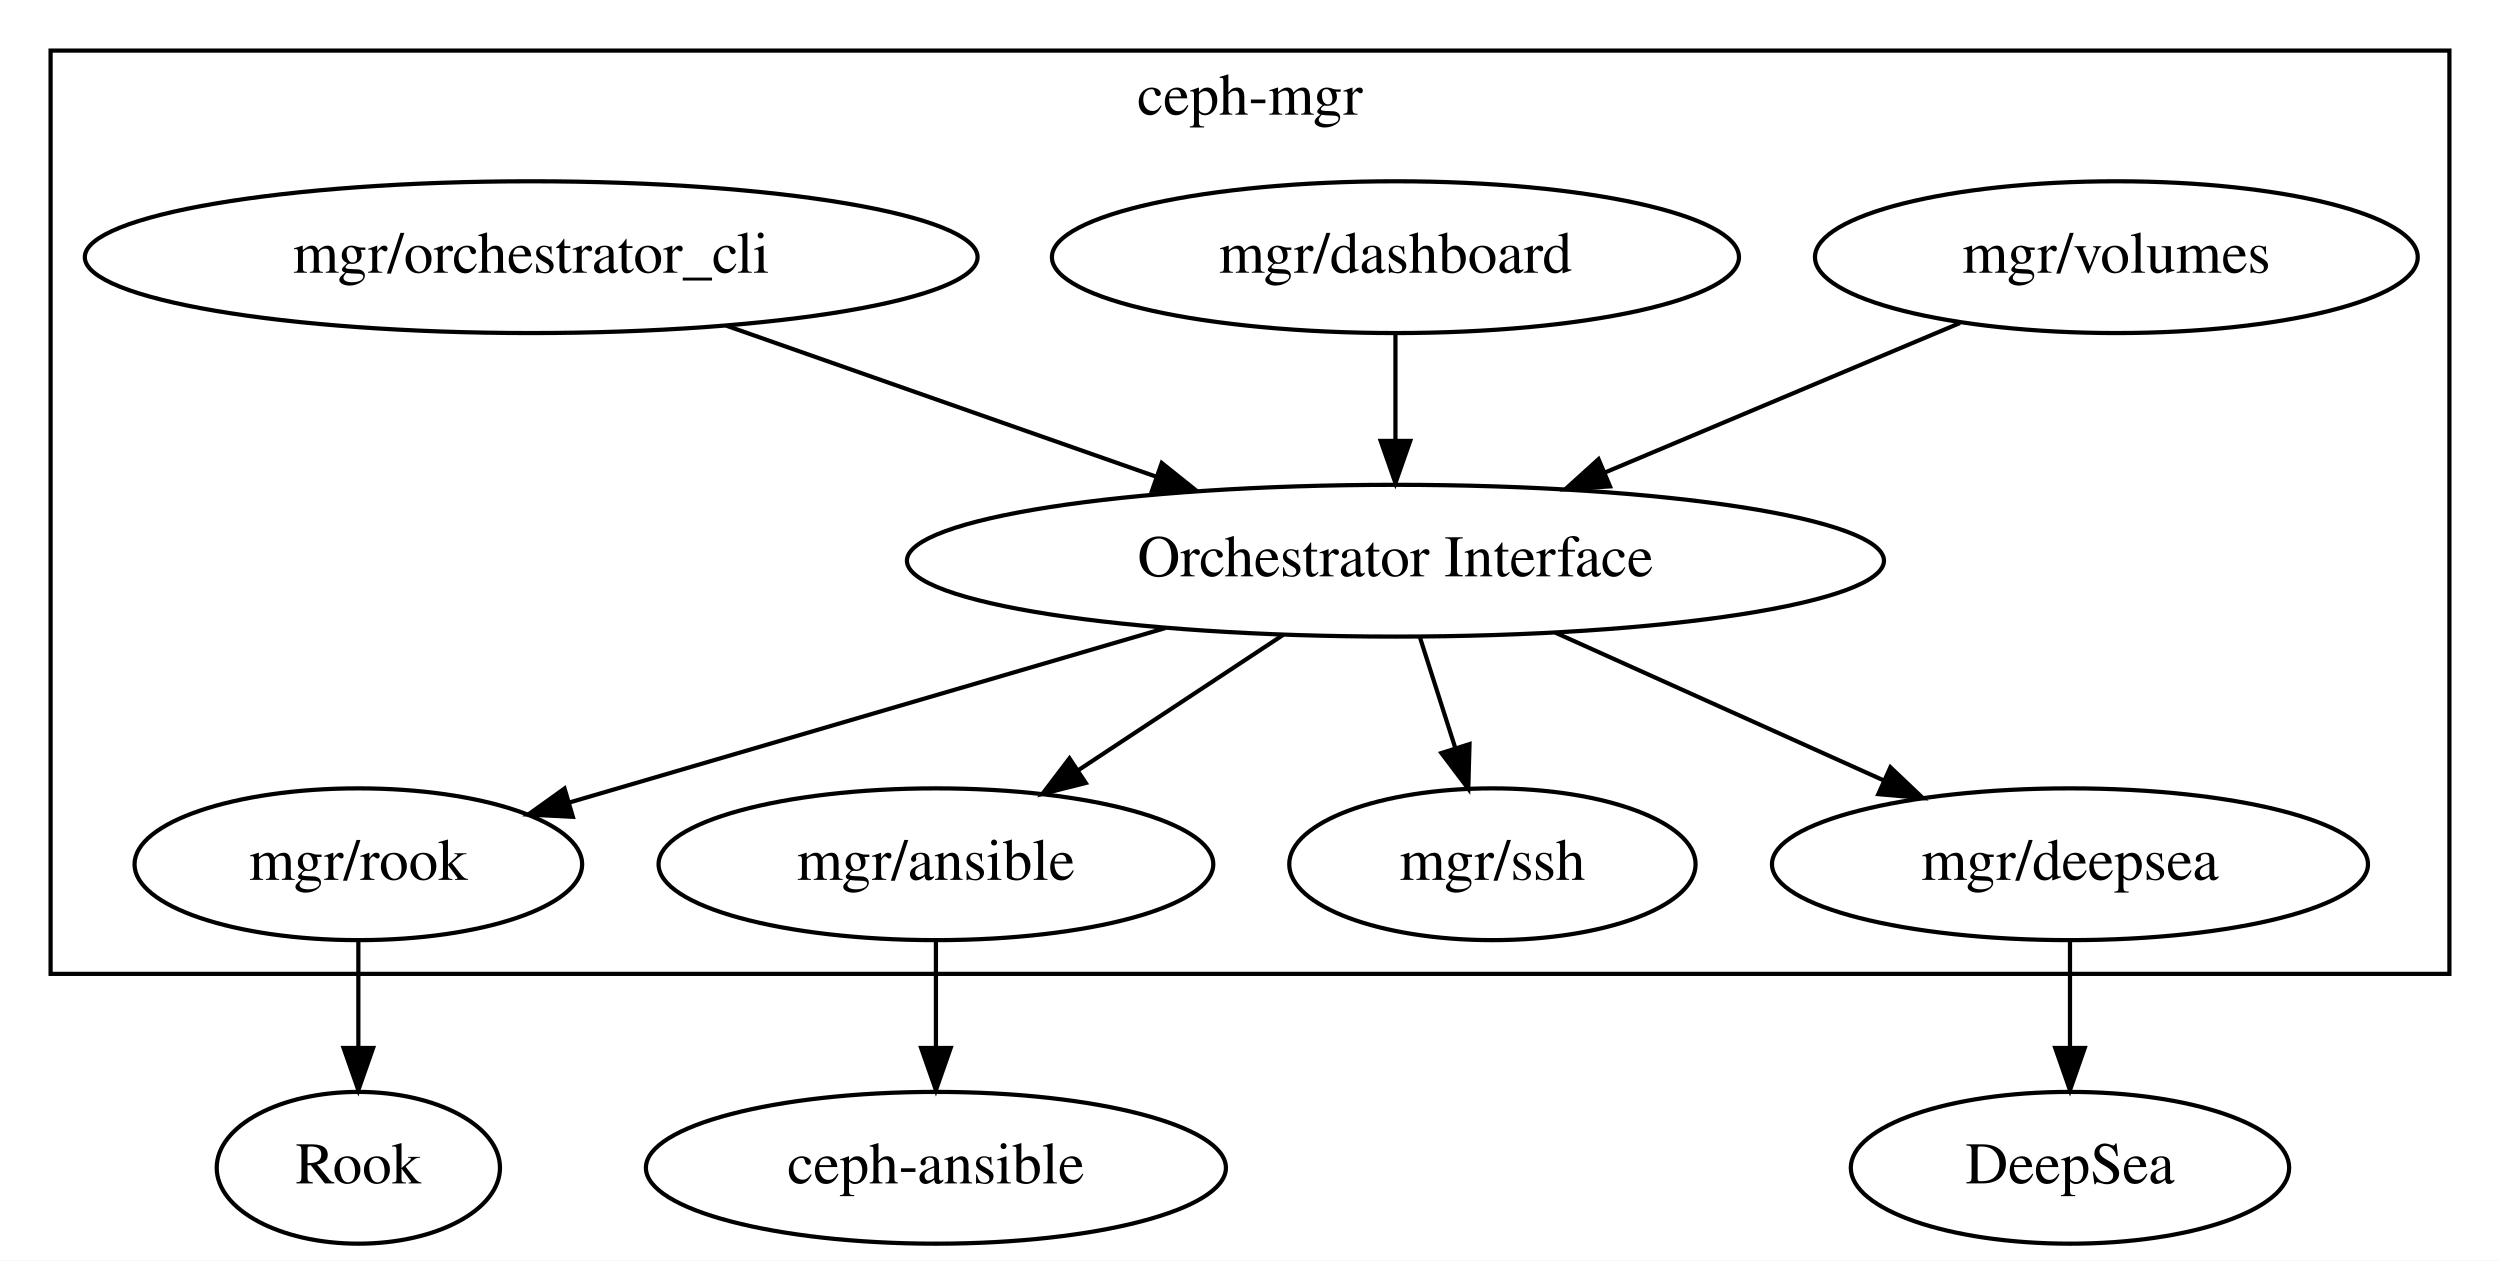
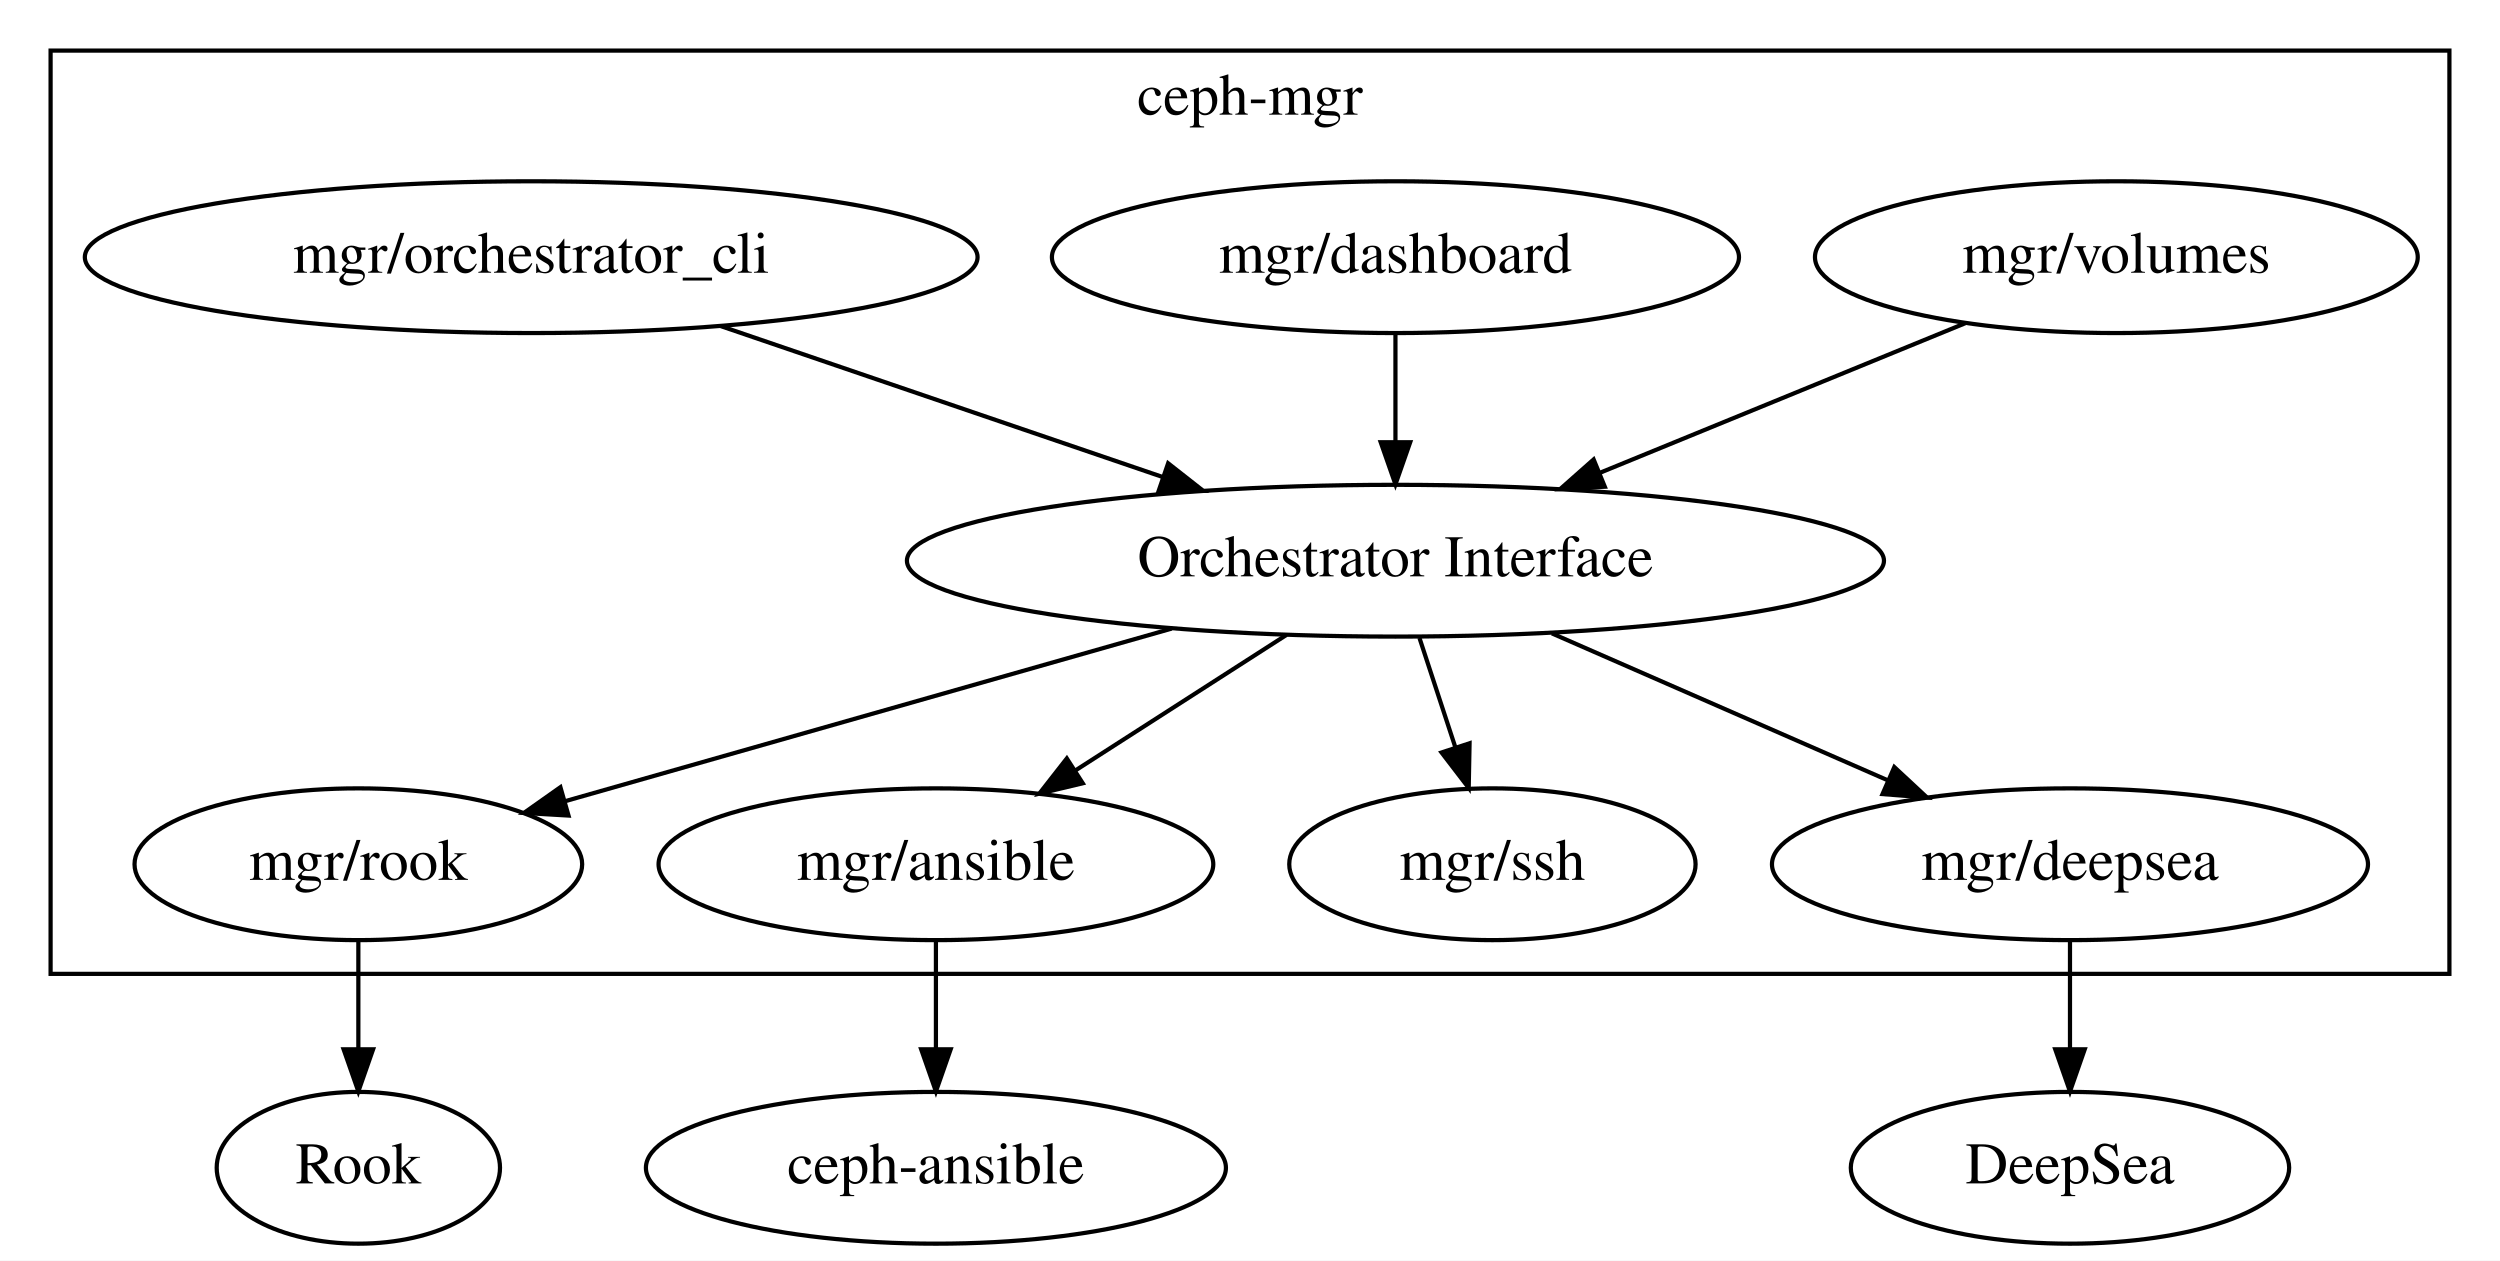
<svg xmlns="http://www.w3.org/2000/svg" width="593pt" height="299pt" viewBox="0.00 0.00 593.00 299.00">
  <g id="graph0" class="graph" transform="scale(1 1) rotate(0) translate(4 295)">
-     <polygon fill="#ffffff" stroke="transparent" points="-4,4 -4,-295 589,-295 589,4 -4,4" />
+     <polygon fill="white" stroke="transparent" points="-4,4 -4,-295 589,-295 589,4 -4,4" />
    <g id="clust1" class="cluster">
-       <polygon fill="none" stroke="#000000" points="8,-64 8,-283 577,-283 577,-64 8,-64" />
-       <text text-anchor="middle" x="292.5" y="-267.8" font-family="Times,serif" font-size="14.00" fill="#000000">ceph-mgr</text>
+       <polygon fill="none" stroke="black" points="8,-64 8,-283 577,-283 577,-64 8,-64" />
+       <text text-anchor="middle" x="292.5" y="-267.8" font-family="Times,serif" font-size="14.00">ceph-mgr</text>
    </g>
    <g id="node1" class="node">
-       <ellipse fill="none" stroke="#000000" cx="498" cy="-234" rx="71.487" ry="18" />
-       <text text-anchor="middle" x="498" y="-230.3" font-family="Times,serif" font-size="14.00" fill="#000000">mgr/volumes</text>
+       <ellipse fill="none" stroke="black" cx="498" cy="-234" rx="71.49" ry="18" />
+       <text text-anchor="middle" x="498" y="-230.3" font-family="Times,serif" font-size="14.00">mgr/volumes</text>
    </g>
    <g id="node5" class="node">
-       <ellipse fill="none" stroke="#000000" cx="327" cy="-162" rx="115.88" ry="18" />
-       <text text-anchor="middle" x="327" y="-158.3" font-family="Times,serif" font-size="14.00" fill="#000000">Orchestrator Interface</text>
+       <ellipse fill="none" stroke="black" cx="327" cy="-162" rx="115.88" ry="18" />
+       <text text-anchor="middle" x="327" y="-158.3" font-family="Times,serif" font-size="14.00">Orchestrator Interface</text>
    </g>
    <g id="edge1" class="edge">
-       <path fill="none" stroke="#000000" d="M460.896,-218.377C436.205,-207.981 403.485,-194.204 376.572,-182.872" />
-       <polygon fill="#000000" stroke="#000000" points="377.891,-179.63 367.317,-178.975 375.175,-186.082 377.891,-179.63" />
+       <path fill="none" stroke="black" d="M462.15,-218.33C437.01,-208.03 403.1,-194.15 375.54,-182.87" />
+       <polygon fill="black" stroke="black" points="376.66,-179.55 366.08,-179 374.01,-186.02 376.66,-179.55" />
    </g>
    <g id="node2" class="node">
-       <ellipse fill="none" stroke="#000000" cx="81" cy="-90" rx="53.091" ry="18" />
-       <text text-anchor="middle" x="81" y="-86.3" font-family="Times,serif" font-size="14.00" fill="#000000">mgr/rook</text>
+       <ellipse fill="none" stroke="black" cx="81" cy="-90" rx="53.09" ry="18" />
+       <text text-anchor="middle" x="81" y="-86.3" font-family="Times,serif" font-size="14.00">mgr/rook</text>
    </g>
    <g id="node9" class="node">
-       <ellipse fill="none" stroke="#000000" cx="81" cy="-18" rx="33.595" ry="18" />
-       <text text-anchor="middle" x="81" y="-14.3" font-family="Times,serif" font-size="14.00" fill="#000000">Rook</text>
+       <ellipse fill="none" stroke="black" cx="81" cy="-18" rx="33.6" ry="18" />
+       <text text-anchor="middle" x="81" y="-14.3" font-family="Times,serif" font-size="14.00">Rook</text>
    </g>
    <g id="edge5" class="edge">
-       <path fill="none" stroke="#000000" d="M81,-71.831C81,-64.131 81,-54.974 81,-46.417" />
-       <polygon fill="#000000" stroke="#000000" points="84.5,-46.413 81,-36.413 77.5,-46.413 84.5,-46.413" />
+       <path fill="none" stroke="black" d="M81,-71.7C81,-63.98 81,-54.71 81,-46.11" />
+       <polygon fill="black" stroke="black" points="84.5,-46.1 81,-36.1 77.5,-46.1 84.5,-46.1" />
    </g>
    <g id="node3" class="node">
-       <ellipse fill="none" stroke="#000000" cx="327" cy="-234" rx="81.486" ry="18" />
-       <text text-anchor="middle" x="327" y="-230.3" font-family="Times,serif" font-size="14.00" fill="#000000">mgr/dashboard</text>
+       <ellipse fill="none" stroke="black" cx="327" cy="-234" rx="81.49" ry="18" />
+       <text text-anchor="middle" x="327" y="-230.3" font-family="Times,serif" font-size="14.00">mgr/dashboard</text>
    </g>
    <g id="edge2" class="edge">
-       <path fill="none" stroke="#000000" d="M327,-215.831C327,-208.131 327,-198.974 327,-190.417" />
-       <polygon fill="#000000" stroke="#000000" points="330.5,-190.413 327,-180.413 323.5,-190.413 330.5,-190.413" />
+       <path fill="none" stroke="black" d="M327,-215.7C327,-207.98 327,-198.71 327,-190.11" />
+       <polygon fill="black" stroke="black" points="330.5,-190.1 327,-180.1 323.5,-190.1 330.5,-190.1" />
    </g>
    <g id="node4" class="node">
-       <ellipse fill="none" stroke="#000000" cx="122" cy="-234" rx="105.881" ry="18" />
-       <text text-anchor="middle" x="122" y="-230.3" font-family="Times,serif" font-size="14.00" fill="#000000">mgr/orchestrator_cli</text>
+       <ellipse fill="none" stroke="black" cx="122" cy="-234" rx="105.88" ry="18" />
+       <text text-anchor="middle" x="122" y="-230.3" font-family="Times,serif" font-size="14.00">mgr/orchestrator_cli</text>
    </g>
    <g id="edge3" class="edge">
-       <path fill="none" stroke="#000000" d="M168.262,-217.752C198.441,-207.152 238.042,-193.244 270.139,-181.97" />
-       <polygon fill="#000000" stroke="#000000" points="271.566,-185.179 279.841,-178.563 269.246,-178.575 271.566,-185.179" />
+       <path fill="none" stroke="black" d="M166.99,-217.64C197.88,-207.09 239.08,-193.02 271.94,-181.8" />
+       <polygon fill="black" stroke="black" points="273.08,-185.11 281.41,-178.57 270.81,-178.49 273.08,-185.11" />
    </g>
    <g id="edge4" class="edge">
-       <path fill="none" stroke="#000000" d="M272.405,-146.021C230.167,-133.659 172.149,-116.678 131.091,-104.661" />
-       <polygon fill="#000000" stroke="#000000" points="131.88,-101.245 121.299,-101.795 129.913,-107.963 131.88,-101.245" />
+       <path fill="none" stroke="black" d="M273.92,-145.9C231.17,-133.73 171.52,-116.76 129.91,-104.92" />
+       <polygon fill="black" stroke="black" points="130.85,-101.55 120.27,-102.17 128.93,-108.28 130.85,-101.55" />
    </g>
    <g id="node6" class="node">
-       <ellipse fill="none" stroke="#000000" cx="218" cy="-90" rx="65.789" ry="18" />
-       <text text-anchor="middle" x="218" y="-86.3" font-family="Times,serif" font-size="14.00" fill="#000000">mgr/ansible</text>
+       <ellipse fill="none" stroke="black" cx="218" cy="-90" rx="65.79" ry="18" />
+       <text text-anchor="middle" x="218" y="-86.3" font-family="Times,serif" font-size="14.00">mgr/ansible</text>
    </g>
    <g id="edge6" class="edge">
-       <path fill="none" stroke="#000000" d="M300.336,-144.387C285.658,-134.692 267.3,-122.565 251.644,-112.224" />
-       <polygon fill="#000000" stroke="#000000" points="253.539,-109.281 243.266,-106.689 249.681,-115.121 253.539,-109.281" />
+       <path fill="none" stroke="black" d="M301.17,-144.41C286.19,-134.79 267.17,-122.58 251.1,-112.26" />
+       <polygon fill="black" stroke="black" points="252.83,-109.21 242.52,-106.75 249.05,-115.1 252.83,-109.21" />
    </g>
    <g id="node7" class="node">
-       <ellipse fill="none" stroke="#000000" cx="350" cy="-90" rx="48.192" ry="18" />
-       <text text-anchor="middle" x="350" y="-86.3" font-family="Times,serif" font-size="14.00" fill="#000000">mgr/ssh</text>
+       <ellipse fill="none" stroke="black" cx="350" cy="-90" rx="48.19" ry="18" />
+       <text text-anchor="middle" x="350" y="-86.3" font-family="Times,serif" font-size="14.00">mgr/ssh</text>
    </g>
    <g id="edge10" class="edge">
-       <path fill="none" stroke="#000000" d="M332.804,-143.831C335.356,-135.841 338.41,-126.282 341.231,-117.451" />
-       <polygon fill="#000000" stroke="#000000" points="344.569,-118.504 344.278,-107.913 337.901,-116.374 344.569,-118.504" />
+       <path fill="none" stroke="black" d="M332.69,-143.7C335.25,-135.9 338.33,-126.51 341.18,-117.83" />
+       <polygon fill="black" stroke="black" points="344.58,-118.7 344.38,-108.1 337.93,-116.51 344.58,-118.7" />
    </g>
    <g id="node8" class="node">
-       <ellipse fill="none" stroke="#000000" cx="487" cy="-90" rx="70.688" ry="18" />
-       <text text-anchor="middle" x="487" y="-86.3" font-family="Times,serif" font-size="14.00" fill="#000000">mgr/deepsea</text>
+       <ellipse fill="none" stroke="black" cx="487" cy="-90" rx="70.69" ry="18" />
+       <text text-anchor="middle" x="487" y="-86.3" font-family="Times,serif" font-size="14.00">mgr/deepsea</text>
    </g>
    <g id="edge8" class="edge">
-       <path fill="none" stroke="#000000" d="M364.918,-144.937C388.25,-134.438 418.258,-120.934 442.685,-109.942" />
-       <polygon fill="#000000" stroke="#000000" points="444.405,-113.006 452.088,-105.71 441.533,-106.622 444.405,-113.006" />
+       <path fill="none" stroke="black" d="M364.11,-144.76C387.93,-134.34 418.95,-120.77 443.87,-109.87" />
+       <polygon fill="black" stroke="black" points="445.33,-113.05 453.09,-105.83 442.53,-106.64 445.33,-113.05" />
    </g>
    <g id="node10" class="node">
-       <ellipse fill="none" stroke="#000000" cx="218" cy="-18" rx="68.788" ry="18" />
-       <text text-anchor="middle" x="218" y="-14.3" font-family="Times,serif" font-size="14.00" fill="#000000">ceph-ansible</text>
+       <ellipse fill="none" stroke="black" cx="218" cy="-18" rx="68.79" ry="18" />
+       <text text-anchor="middle" x="218" y="-14.3" font-family="Times,serif" font-size="14.00">ceph-ansible</text>
    </g>
    <g id="edge7" class="edge">
-       <path fill="none" stroke="#000000" d="M218,-71.831C218,-64.131 218,-54.974 218,-46.417" />
-       <polygon fill="#000000" stroke="#000000" points="221.5,-46.413 218,-36.413 214.5,-46.413 221.5,-46.413" />
+       <path fill="none" stroke="black" d="M218,-71.7C218,-63.98 218,-54.71 218,-46.11" />
+       <polygon fill="black" stroke="black" points="221.5,-46.1 218,-36.1 214.5,-46.1 221.5,-46.1" />
    </g>
    <g id="node11" class="node">
-       <ellipse fill="none" stroke="#000000" cx="487" cy="-18" rx="51.991" ry="18" />
-       <text text-anchor="middle" x="487" y="-14.3" font-family="Times,serif" font-size="14.00" fill="#000000">DeepSea</text>
+       <ellipse fill="none" stroke="black" cx="487" cy="-18" rx="51.99" ry="18" />
+       <text text-anchor="middle" x="487" y="-14.3" font-family="Times,serif" font-size="14.00">DeepSea</text>
    </g>
    <g id="edge9" class="edge">
-       <path fill="none" stroke="#000000" d="M487,-71.831C487,-64.131 487,-54.974 487,-46.417" />
-       <polygon fill="#000000" stroke="#000000" points="490.5,-46.413 487,-36.413 483.5,-46.413 490.5,-46.413" />
+       <path fill="none" stroke="black" d="M487,-71.7C487,-63.98 487,-54.71 487,-46.11" />
+       <polygon fill="black" stroke="black" points="490.5,-46.1 487,-36.1 483.5,-46.1 490.5,-46.1" />
    </g>
  </g>
</svg>
